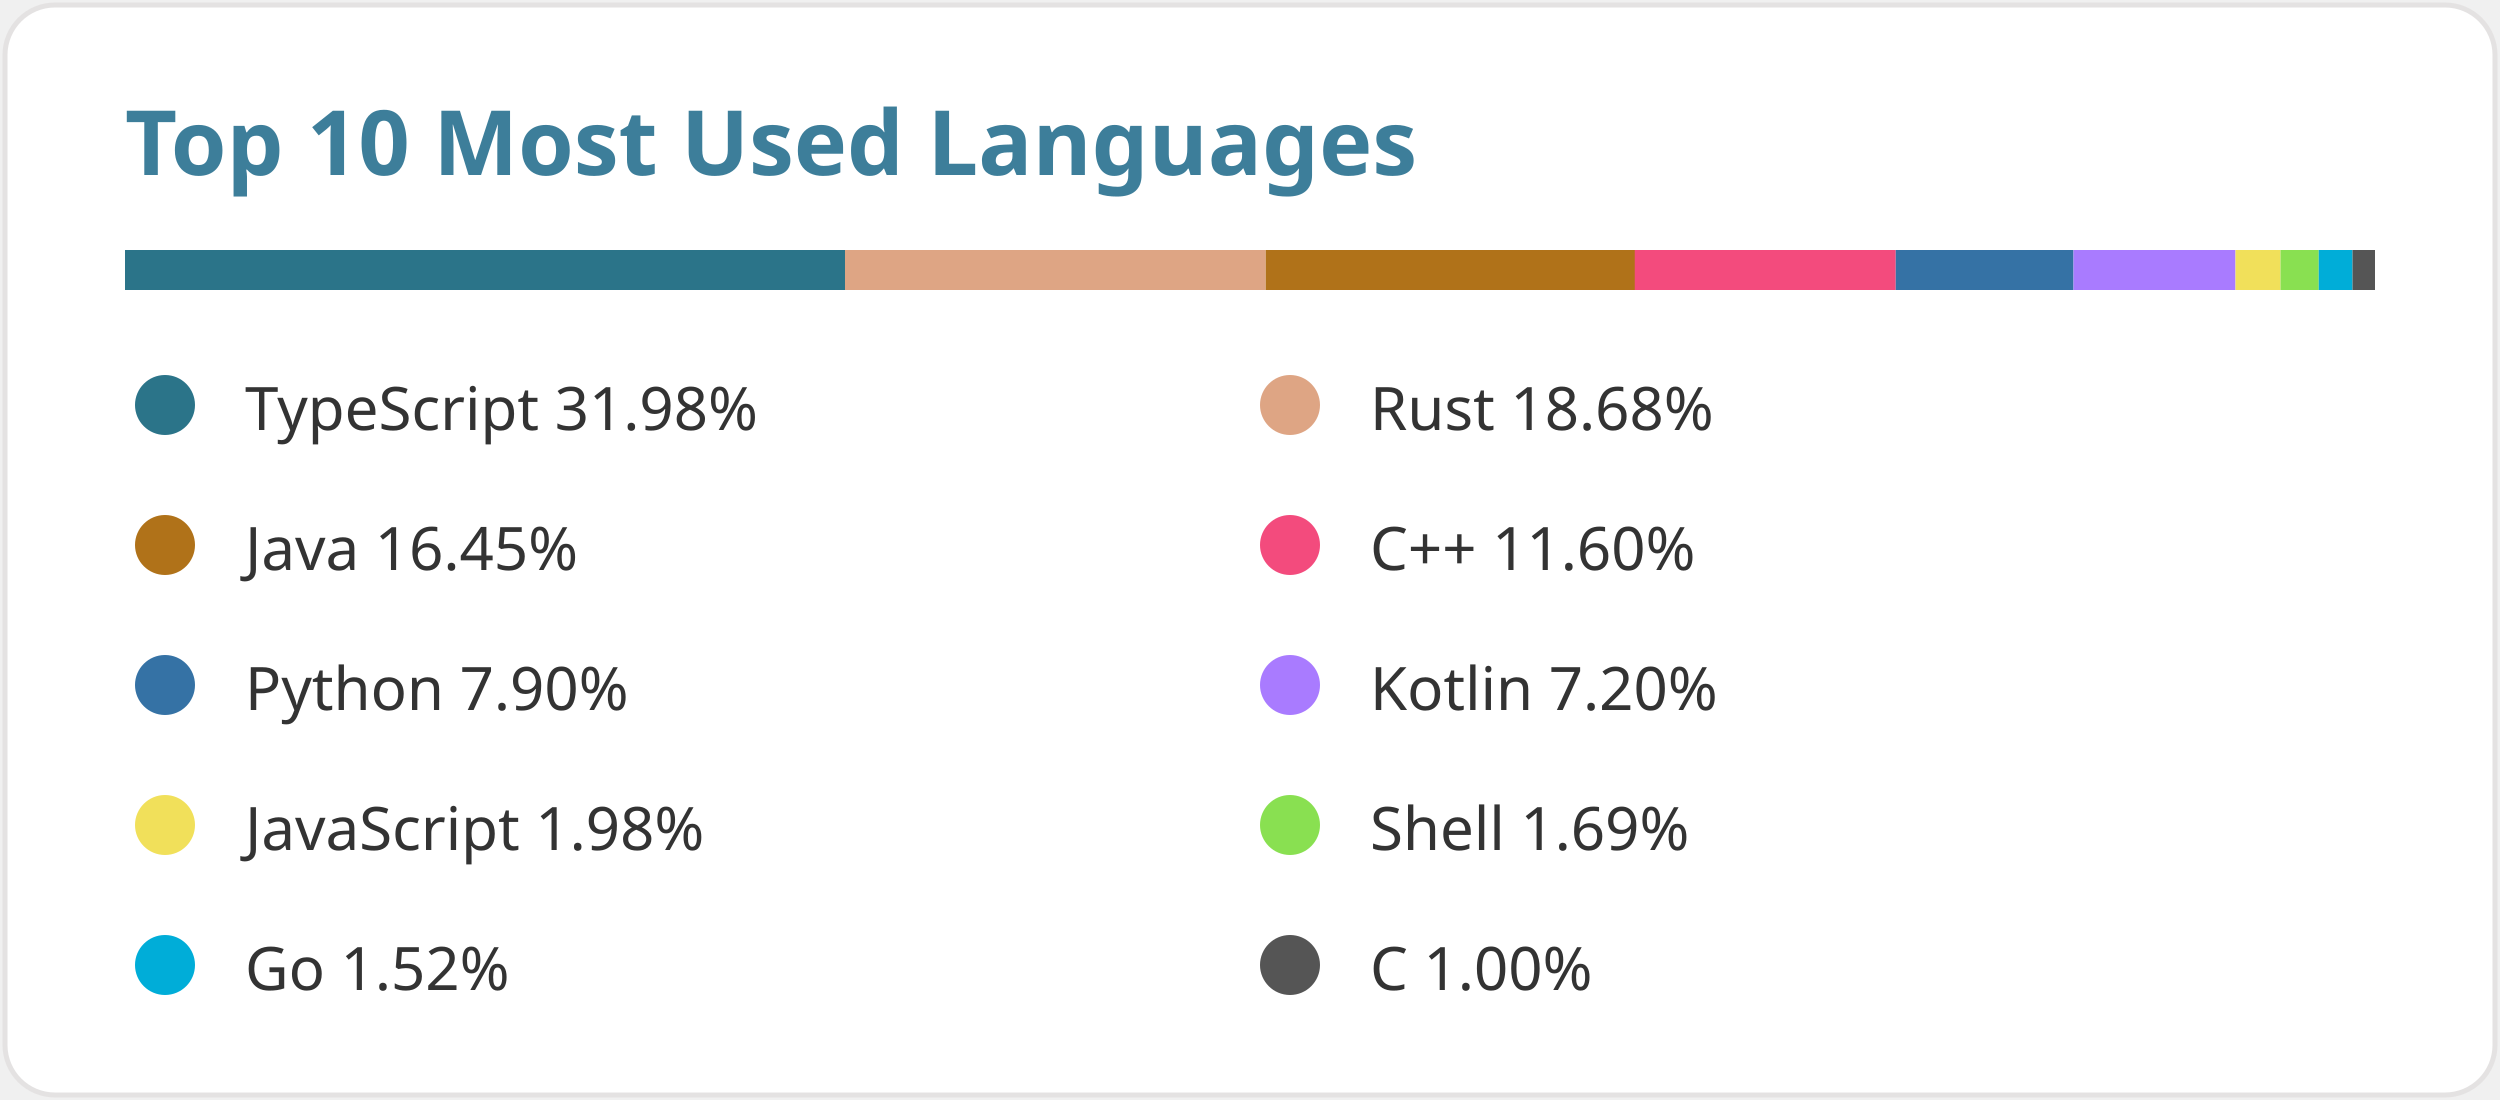
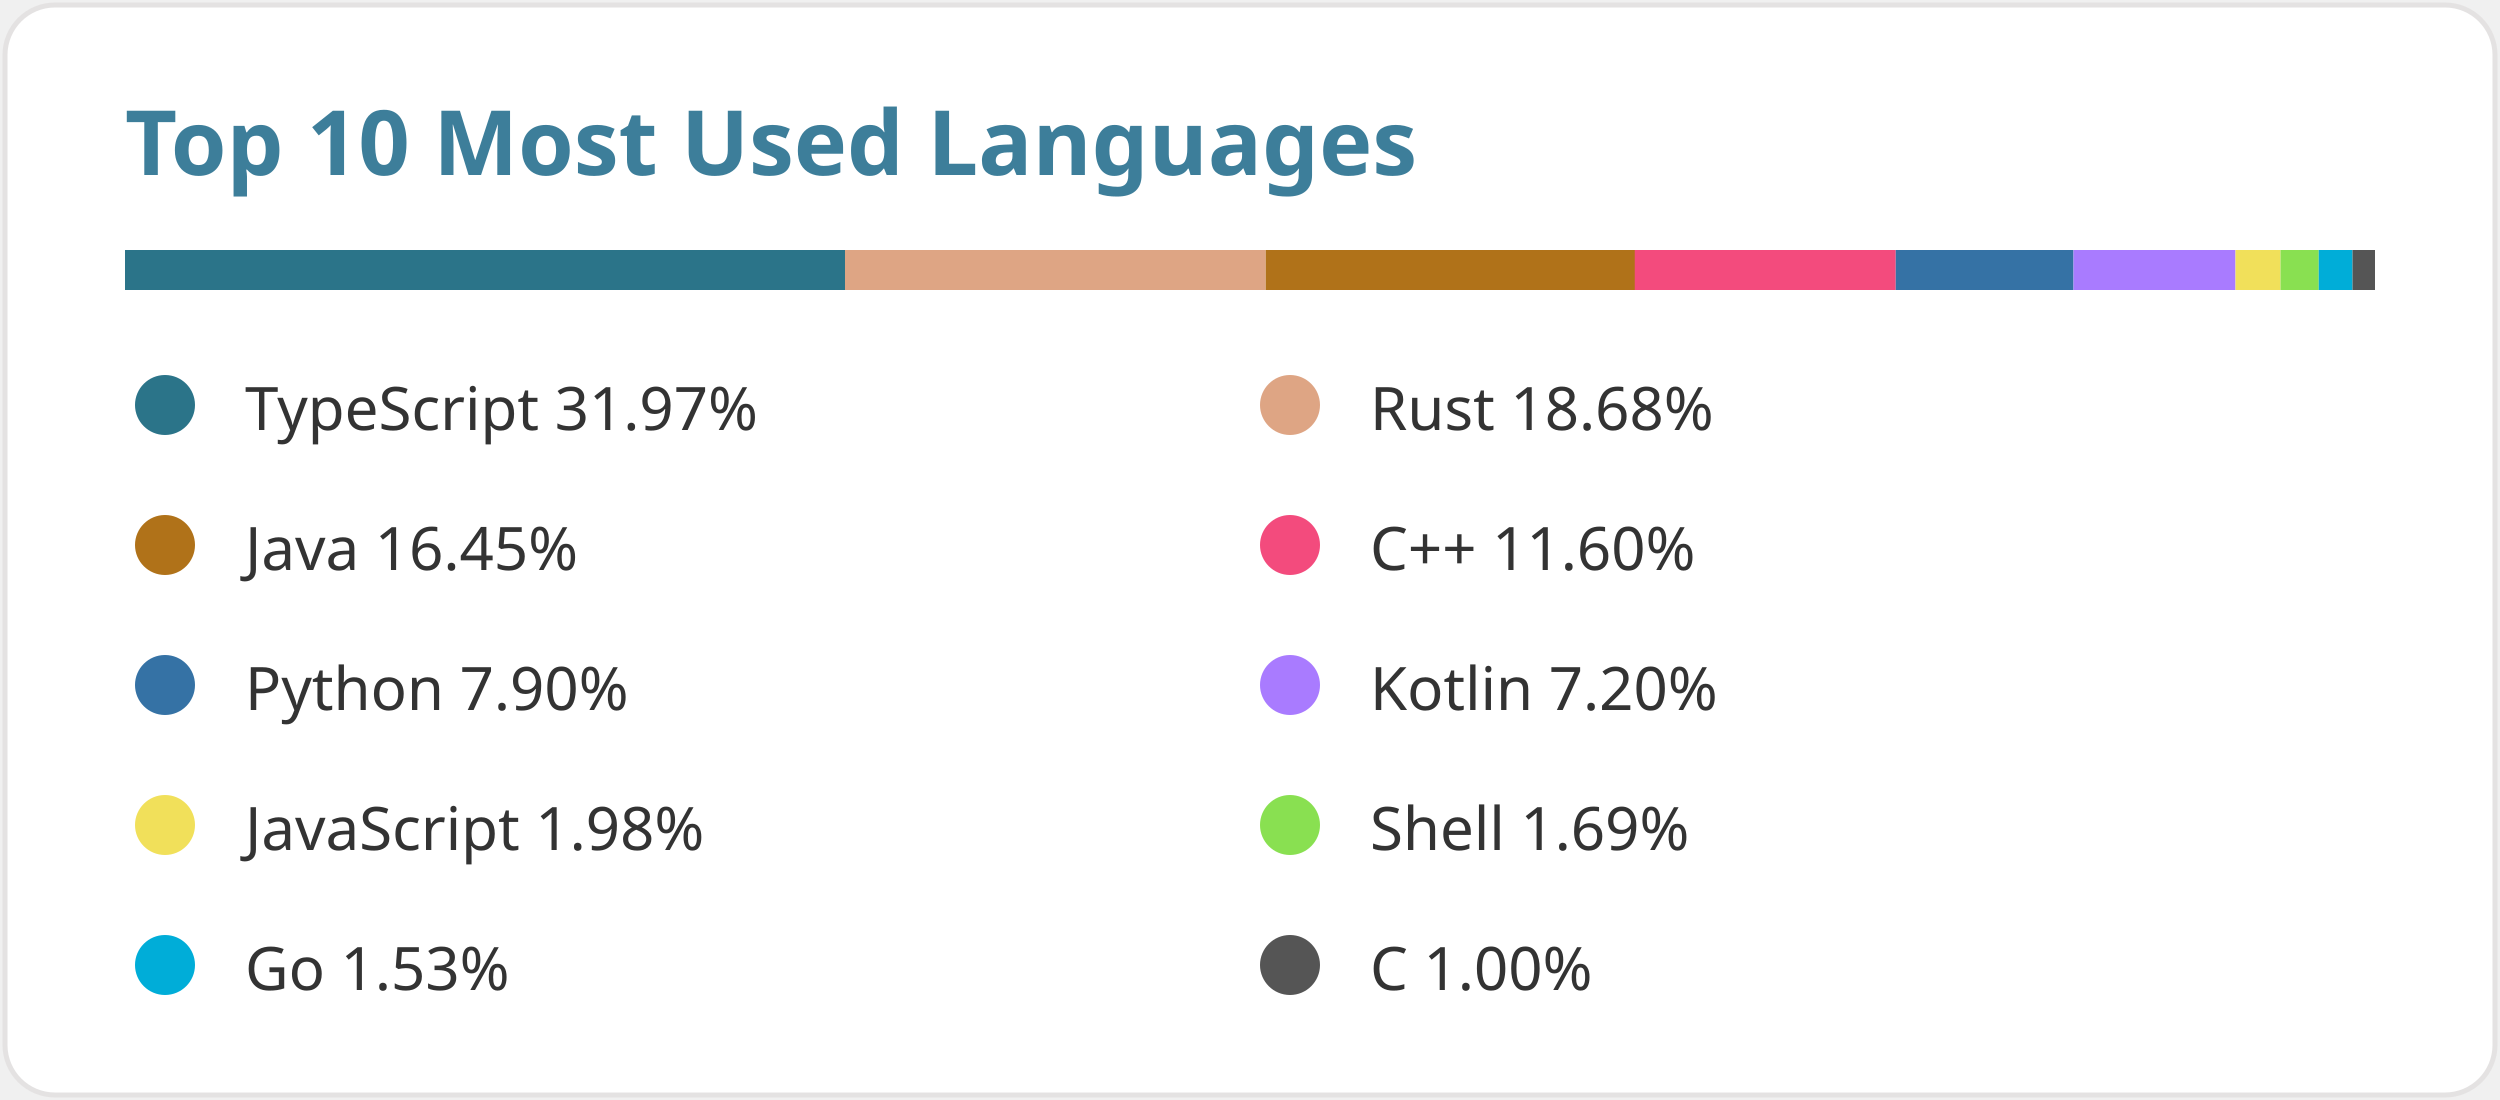
- <svg xmlns="http://www.w3.org/2000/svg" width="500" height="220" viewBox="0 0 500 220" data-reactroot="">
+ <svg xmlns="http://www.w3.org/2000/svg" width="500" height="220" viewBox="0 0 500 220">
  <style>text { font-family: 'Segoe UI', Ubuntu, Sans-Serif; fill: #333333; font-size: 12px; font-weight: 400; }</style>
  <rect width="498" height="218" x="1" y="1" rx="10" fill="#ffffff" stroke="#e4e2e2" />
  <text x="25" y="35" style="fill:#3d7e9a;font-size:18px;font-weight:600">Top 10 Most Used Languages</text>
  <g transform="translate(25, 50) scale(450, 8)">
    <rect fill="#2b7489" x="0" width="0.32" height="1" />
    <rect fill="#dea584" x="0.32" width="0.187" height="1" />
    <rect fill="#b07219" x="0.507" width="0.165" height="1" />
    <rect fill="#f34b7d" x="0.671" width="0.116" height="1" />
    <rect fill="#3572A5" x="0.787" width="0.079" height="1" />
    <rect fill="#A97BFF" x="0.866" width="0.072" height="1" />
    <rect fill="#f1e05a" x="0.938" width="0.02" height="1" />
    <rect fill="#89e051" x="0.958" width="0.017" height="1" />
    <rect fill="#00ADD8" x="0.975" width="0.015" height="1" />
    <rect fill="#555555" x="0.99" width="0.01" height="1" />
  </g>
  <g transform="translate(25, 75)">
    <circle cx="8" cy="6" r="6" fill="#2b7489" />
-     <text x="24" y="11">TypeScript 31.98%</text>
+     <text x="24" y="11">TypeScript 31.97%</text>
  </g>
  <g transform="translate(250, 75)">
    <circle cx="8" cy="6" r="6" fill="#dea584" />
    <text x="24" y="11">Rust 18.68%</text>
  </g>
  <g transform="translate(25, 103)">
    <circle cx="8" cy="6" r="6" fill="#b07219" />
    <text x="24" y="11">Java 16.45%</text>
  </g>
  <g transform="translate(250, 103)">
    <circle cx="8" cy="6" r="6" fill="#f34b7d" />
    <text x="24" y="11">C++ 11.60%</text>
  </g>
  <g transform="translate(25, 131)">
    <circle cx="8" cy="6" r="6" fill="#3572A5" />
    <text x="24" y="11">Python 7.90%</text>
  </g>
  <g transform="translate(250, 131)">
    <circle cx="8" cy="6" r="6" fill="#A97BFF" />
    <text x="24" y="11">Kotlin 7.20%</text>
  </g>
  <g transform="translate(25, 159)">
    <circle cx="8" cy="6" r="6" fill="#f1e05a" />
    <text x="24" y="11">JavaScript 1.98%</text>
  </g>
  <g transform="translate(250, 159)">
    <circle cx="8" cy="6" r="6" fill="#89e051" />
    <text x="24" y="11">Shell 1.69%</text>
  </g>
  <g transform="translate(25, 187)">
    <circle cx="8" cy="6" r="6" fill="#00ADD8" />
-     <text x="24" y="11">Go 1.52%</text>
+     <text x="24" y="11">Go 1.53%</text>
  </g>
  <g transform="translate(250, 187)">
    <circle cx="8" cy="6" r="6" fill="#555555" />
    <text x="24" y="11">C 1.00%</text>
  </g>
</svg>
